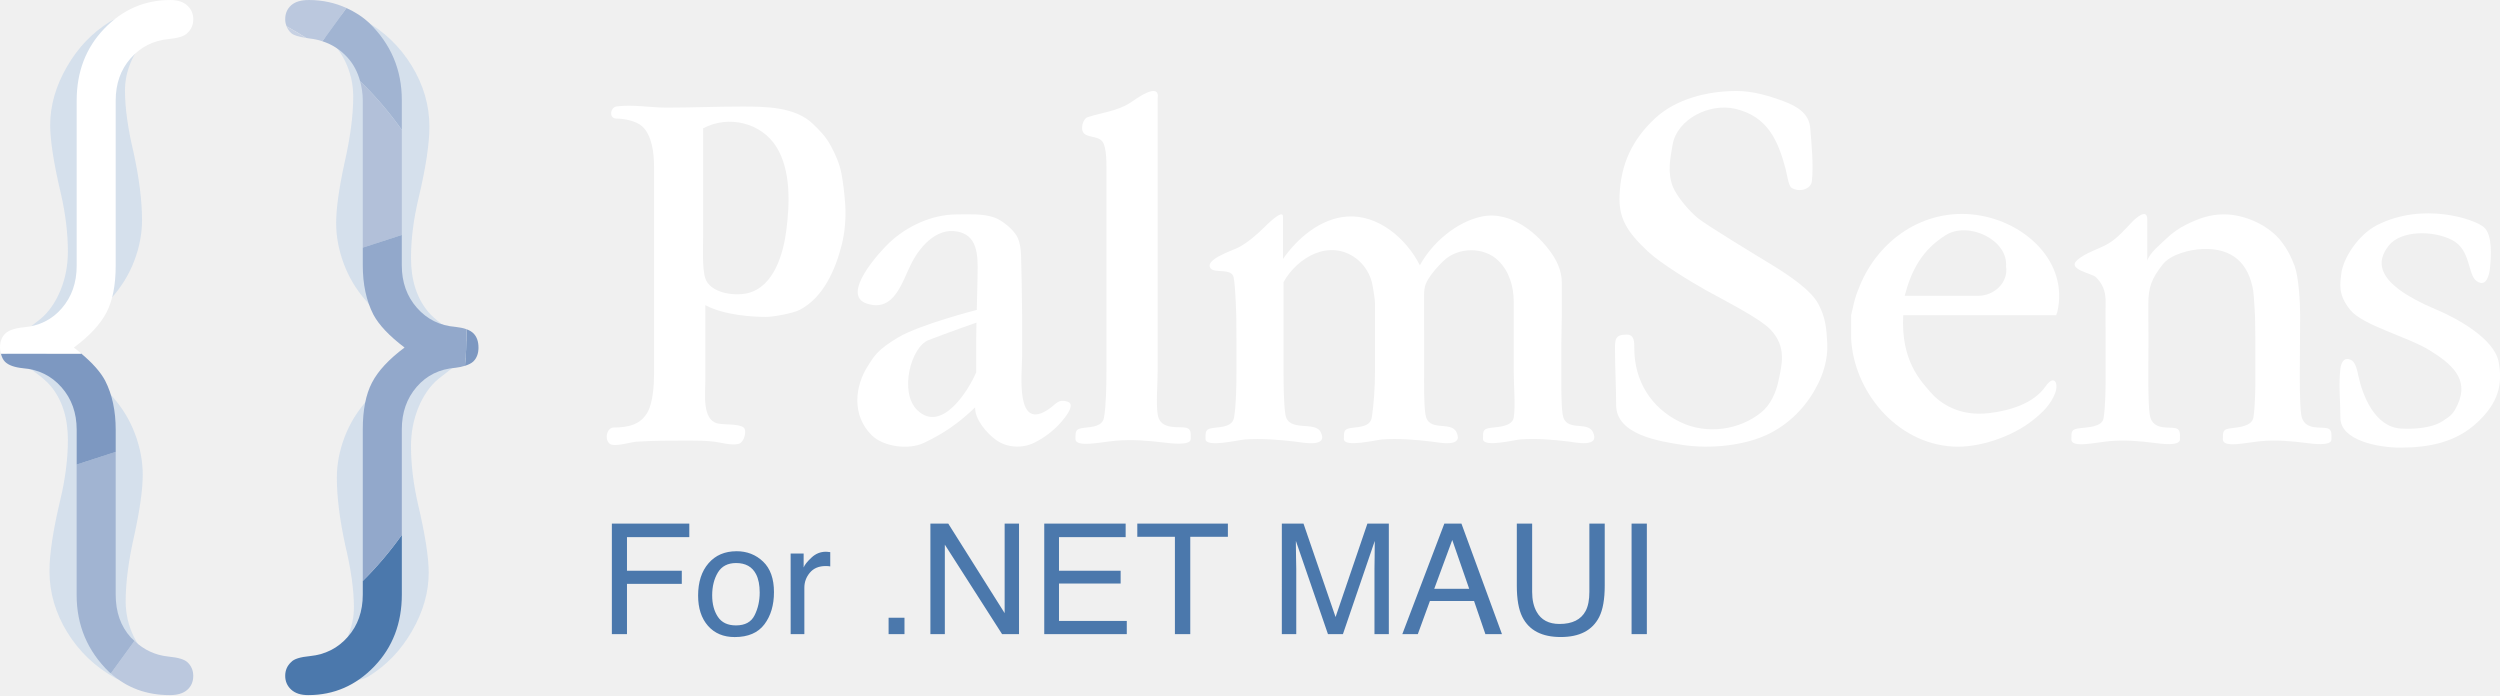
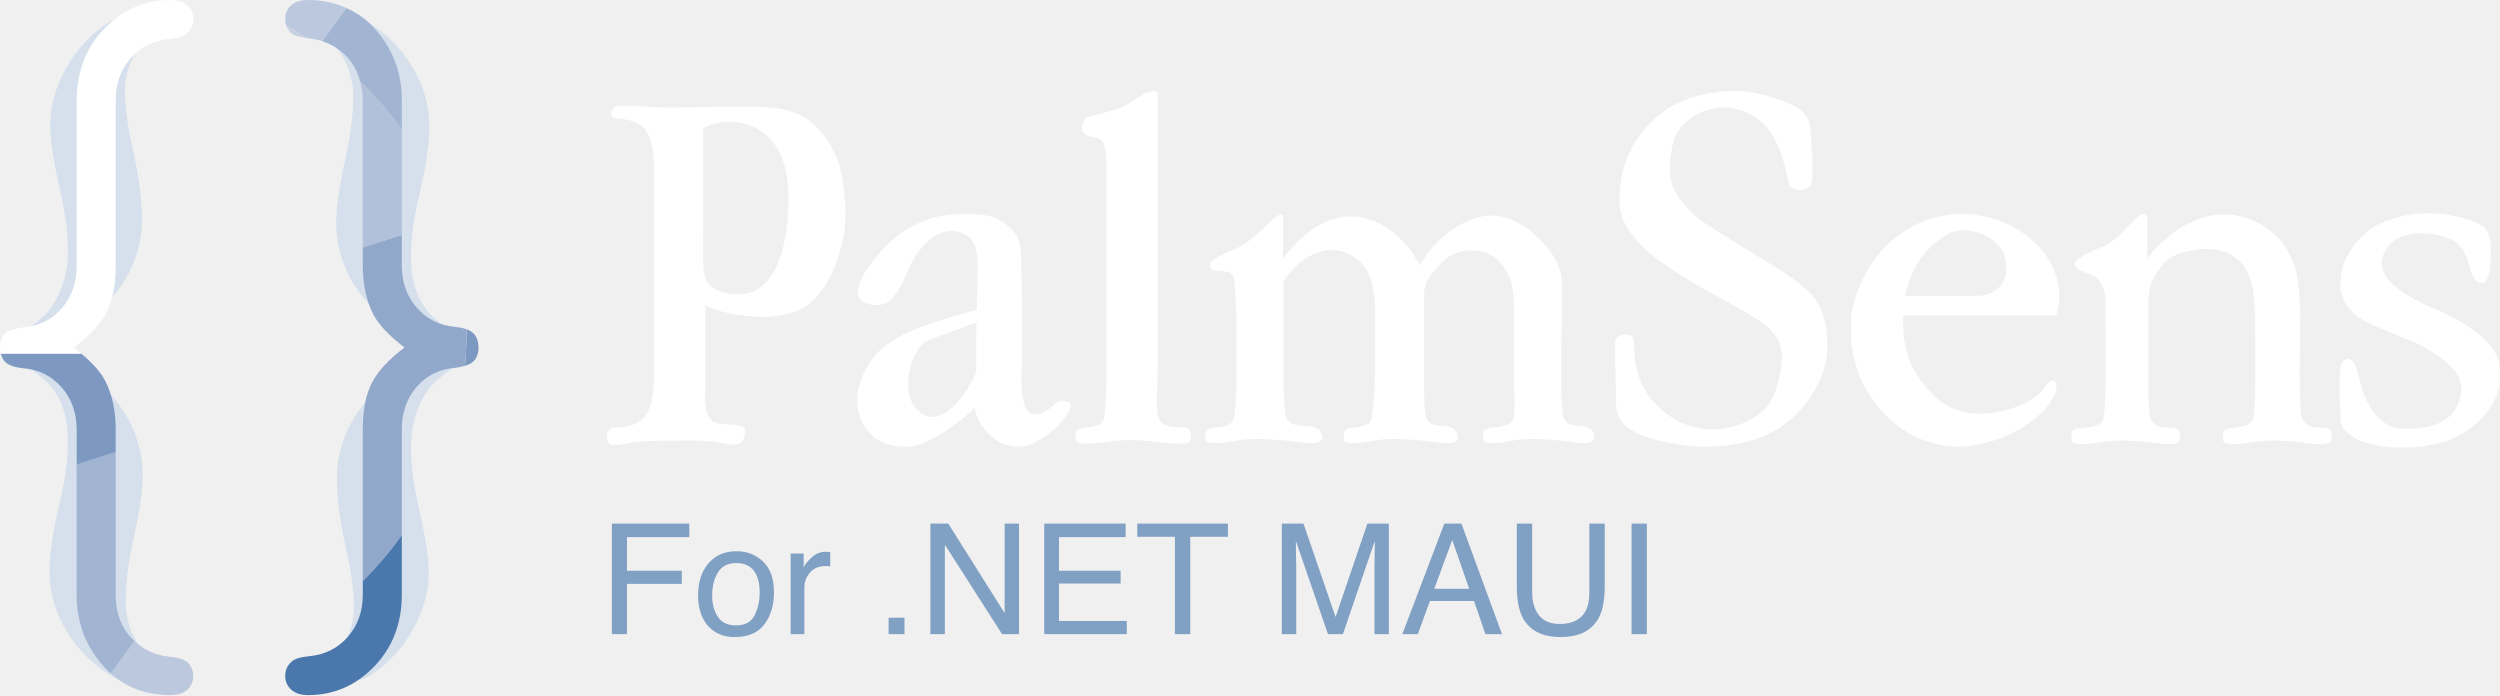
<svg xmlns="http://www.w3.org/2000/svg" width="132.73" height="36.905" version="1.1" viewBox="0 0 132.73 36.905">
  <g transform="translate(-25.93,-20.731)">
    <g fill="#d5e0ec">
      <path d="m36.168 21.653c-0.9 0.178-1.656 0.499-2.273 0.964-0.406 0.342-0.73 0.776-0.969 1.302-0.241 0.526-0.361 1.063-0.361 1.611 0 0.928 0.154 2.035 0.463 3.32 0.295 1.367 0.443 2.556 0.443 3.568 0 0.723-0.139 1.449-0.417 2.172-0.276 0.726-0.691 1.396-1.247 2.011-0.528 0.641-1.108 1.14-1.736 1.495-0.628 0.357-1.51 0.685-2.642 0.986v0.082c1.145 0.369 2.053 0.752 2.725 1.148s1.26 0.894 1.764 1.497c0.519 0.588 0.913 1.244 1.184 1.967 0.269 0.726 0.406 1.442 0.406 2.153 0 0.779-0.148 1.844-0.443 3.199-0.309 1.353-0.463 2.529-0.463 3.525 0 0.67 0.146 1.299 0.435 1.888 0.289 0.586 0.663 1.032 1.117 1.331 0.432 0.357 1.104 0.622 2.014 0.8 0 0-3.064 0.646-4.128 0.051-1.067-0.593-1.912-1.403-2.542-2.428-0.628-1.027-0.941-2.105-0.941-3.24 0-0.916 0.191-2.172 0.571-3.773 0.272-1.133 0.406-2.199 0.406-3.197 0-1.177-0.306-2.134-0.923-2.871-0.615-0.738-2.659-1.92-2.659-1.92s1.595-1.203 2.125-1.627c0.443-0.369 0.797-0.875 1.062-1.516 0.263-0.644 0.395-1.326 0.395-2.052 0-0.969-0.122-1.994-0.369-3.074-0.38-1.613-0.571-2.83-0.571-3.65 0-1.039 0.295-2.071 0.886-3.096s1.334-1.8 2.29-2.399 4.398-0.227 4.398-0.227z" />
      <path d="m41.117 56.86c0.9-0.178 1.656-0.499 2.273-0.964 0.406-0.342 0.73-0.776 0.969-1.302 0.241-0.526 0.361-1.063 0.361-1.611 0-0.928-0.154-2.035-0.463-3.32-0.295-1.367-0.443-2.556-0.443-3.568 0-0.723 0.139-1.449 0.417-2.172 0.276-0.726 0.691-1.396 1.247-2.011 0.528-0.641 1.108-1.14 1.736-1.495 0.628-0.357 1.51-0.685 2.642-0.986v-0.082c-1.145-0.369-2.053-0.752-2.725-1.148s-1.26-0.894-1.764-1.497c-0.519-0.588-0.913-1.244-1.184-1.967-0.269-0.726-0.406-1.442-0.406-2.153 0-0.779 0.148-1.844 0.443-3.199 0.309-1.353 0.463-2.529 0.463-3.525 0-0.67-0.146-1.299-0.435-1.888-0.289-0.586-0.663-1.032-1.117-1.331-0.432-0.357-1.104-0.622-2.014-0.8 0 0 3.064-0.646 4.128-0.051 1.067 0.593 1.912 1.403 2.542 2.428 0.628 1.027 0.941 2.105 0.941 3.24 0 0.916-0.191 2.172-0.571 3.773-0.272 1.133-0.406 2.199-0.406 3.197 0 1.177 0.306 2.134 0.923 2.871 0.615 0.738 2.659 1.92 2.659 1.92s-1.595 1.203-2.125 1.627c-0.443 0.369-0.797 0.875-1.062 1.516-0.263 0.644-0.395 1.326-0.395 2.052 0 0.969 0.122 1.994 0.369 3.074 0.38 1.613 0.571 2.83 0.571 3.65 0 1.039-0.295 2.071-0.886 3.096s-1.334 1.8-2.29 2.399-4.398 0.227-4.398 0.227z" />
    </g>
  </g>
  <g transform="translate(-25.93,-20.731)" display="none">
    <path d="m38.763 62.282c12.15 0 22.132-9.43 23.03-21.354h-46.06c0.898 11.924 10.88 21.354 23.03 21.354z" fill="none" />
    <path d="m10.025 37.588h5.684c0.799-11.423 9.938-20.565 21.352-21.396v-5.697c-14.544 0.846-26.221 12.54-27.036 27.092z" fill="#28295e" />
    <path d="m67.5 40.956h-5.697c-0.831 11.414-9.973 20.553-21.396 21.352v5.684c14.552-0.815 26.246-12.492 27.092-27.036z" fill="#bbc8de" />
  </g>
  <g transform="translate(-25.93,-20.731)">
    <path d="m42.315 20.732c-0.406 0-0.715 0.093-0.926 0.28s-0.317 0.435-0.317 0.743c0 0.136 0.028 0.259 0.074 0.373 0.351 0.197 0.699 0.396 1.036 0.614 0.074 0.011 0.124 0.028 0.207 0.036 0.231 0.024 0.448 0.075 0.657 0.142l1.281-1.763c-0.602-0.273-1.267-0.426-2.011-0.426" fill="#bbc8de" />
    <path d="m44.325 21.158-1.281 1.763c0.511 0.163 0.961 0.449 1.342 0.87 0.32 0.354 0.533 0.775 0.662 1.247 0.815 0.792 1.555 1.657 2.215 2.587v-1.579c0-1.609-0.577-2.974-1.731-4.095-0.362-0.341-0.77-0.595-1.206-0.793" fill="#a1b4d2" />
    <path d="m50.693 38.209 8e-3 0.169c0 0.598-0.029 1.19-0.084 1.774 0.19-0.06 0.348-0.135 0.449-0.236 0.179-0.179 0.268-0.423 0.268-0.731 0-0.325-0.09-0.577-0.268-0.756-0.09-0.09-0.214-0.163-0.373-0.22" fill="#7d98c1" />
    <path d="m47.263 49.131c-0.62 0.874-1.313 1.691-2.072 2.444v0.723c0 0.894-0.264 1.641-0.792 2.242s-1.199 0.943-2.011 1.024c-0.52 0.049-0.853 0.154-0.999 0.317-0.211 0.195-0.317 0.439-0.317 0.731s0.106 0.536 0.317 0.731 0.512 0.293 0.902 0.293c1.365 0 2.535-0.508 3.51-1.524s1.463-2.287 1.463-3.815v-3.167" fill="#4b78ac" />
    <path d="m41.145 22.129c0.052 0.133 0.13 0.253 0.243 0.358 0.136 0.122 0.418 0.202 0.792 0.257-0.337-0.218-0.685-0.418-1.036-0.614" fill="#c7d1e3" />
    <path d="m45.048 25.039c0.087 0.319 0.143 0.658 0.143 1.032v7.809l2.072-0.673v-5.58c-0.659-0.93-1.4-1.795-2.215-2.587" fill="#b2c0d9" />
    <path d="m47.263 33.205-2.072 0.673v0.942c0 1.008 0.187 1.877 0.56 2.608 0.293 0.553 0.845 1.138 1.658 1.755-0.829 0.617-1.406 1.239-1.731 1.865s-0.487 1.45-0.487 2.474v8.053c0.759-0.754 1.452-1.57 2.072-2.444v-5.608c0-0.894 0.264-1.645 0.792-2.255 0.528-0.609 1.215-0.946 2.06-1.011 0.197-0.022 0.356-0.06 0.501-0.106 0.055-0.584 0.084-1.176 0.084-1.774l-8e-3 -0.169c-0.158-0.057-0.351-0.097-0.578-0.122-0.829-0.065-1.511-0.402-2.048-1.012-0.536-0.609-0.804-1.361-0.804-2.255v-1.615" fill="#92a8cb" />
    <path d="m33.07 54.758-1.255 1.726c0.847 0.763 1.888 1.152 3.132 1.152 0.406 0 0.715-0.094 0.926-0.28 0.211-0.187 0.317-0.435 0.317-0.743 0-0.293-0.106-0.537-0.317-0.731-0.163-0.146-0.496-0.244-1-0.293-0.705-0.072-1.303-0.357-1.804-0.831" fill="#bbc8de" />
    <path d="m32.071 44.721-2.072 0.673v6.928c0 1.609 0.577 2.974 1.73 4.095l0.086 0.066 1.255-1.726-0.194-0.181c-0.537-0.593-0.804-1.353-0.804-2.279v-7.577" fill="#a1b4d2" />
    <path d="m30.246 39.504h-4.267c0.041 0.171 0.106 0.323 0.219 0.436 0.179 0.179 0.495 0.293 0.951 0.341 0.829 0.065 1.511 0.402 2.048 1.012 0.536 0.609 0.804 1.361 0.804 2.254v1.848l2.072-0.673v-1.174c0-1.007-0.187-1.877-0.561-2.608-0.241-0.456-0.67-0.935-1.265-1.435" fill="#7d98c1" />
    <path d="m29.853 39.184c0.829-0.617 1.406-1.239 1.731-1.865 0.325-0.625 0.488-1.45 0.488-2.474v-8.775c0-0.894 0.264-1.641 0.792-2.242s1.198-0.943 2.011-1.024c0.52-0.049 0.853-0.154 1-0.317 0.211-0.195 0.317-0.439 0.317-0.731s-0.106-0.536-0.317-0.731c-0.212-0.195-0.512-0.293-0.902-0.293-1.365 0-2.535 0.508-3.51 1.524s-1.462 2.287-1.462 3.815v8.775c0 0.894-0.264 1.645-0.792 2.255-0.528 0.609-1.215 0.946-2.06 1.011-0.455 0.049-0.772 0.163-0.951 0.341s-0.268 0.422-0.268 0.731c0 0.12 0.025 0.22 0.05 0.32h4.267c-0.126-0.106-0.25-0.212-0.393-0.32z" fill="#fff" />
    <g display="none" fill="#4b78ac">
      <path d="m58.483 48.499h3.896v0.665h-3.107v1.886h2.725v0.665h-2.725v2.716h-0.789v-5.931z" />
      <path d="m62.902 52.287c0-0.316 0.044-0.611 0.133-0.885 0.088-0.274 0.221-0.512 0.398-0.714s0.395-0.361 0.652-0.478 0.558-0.175 0.901-0.175c0.337 0 0.637 0.058 0.897 0.175 0.26 0.116 0.479 0.275 0.656 0.478s0.31 0.44 0.399 0.714c0.088 0.274 0.133 0.569 0.133 0.885s-0.044 0.609-0.133 0.88-0.222 0.508-0.399 0.71-0.396 0.361-0.656 0.478-0.56 0.174-0.897 0.174c-0.344 0-0.644-0.058-0.901-0.174-0.258-0.116-0.475-0.275-0.652-0.478s-0.31-0.439-0.398-0.71c-0.089-0.271-0.133-0.565-0.133-0.88zm0.748 0c0 0.26 0.034 0.491 0.104 0.693s0.165 0.371 0.287 0.507 0.265 0.24 0.428 0.312c0.164 0.072 0.336 0.108 0.52 0.108s0.355-0.036 0.519-0.108c0.163-0.072 0.306-0.176 0.428-0.312s0.217-0.305 0.287-0.507 0.104-0.433 0.104-0.693-0.035-0.492-0.104-0.694-0.165-0.372-0.287-0.511c-0.122-0.138-0.265-0.244-0.428-0.316-0.164-0.072-0.336-0.108-0.519-0.108s-0.356 0.036-0.52 0.108c-0.163 0.072-0.306 0.178-0.428 0.316-0.122 0.139-0.217 0.309-0.287 0.511s-0.104 0.434-0.104 0.694z" />
      <path d="m67.878 50.136h0.665v0.905h0.017c0.171-0.349 0.382-0.606 0.631-0.772 0.249-0.167 0.565-0.244 0.947-0.233v0.748c-0.282 0-0.523 0.039-0.723 0.116s-0.36 0.191-0.482 0.34-0.21 0.333-0.266 0.548c-0.056 0.216-0.083 0.46-0.083 0.731v1.911h-0.706z" />
      <path d="m73.095 48.499h2.035c0.914 0 1.617 0.232 2.11 0.698 0.493 0.465 0.739 1.174 0.739 2.126 0 0.499-0.055 0.94-0.166 1.325s-0.282 0.709-0.515 0.972c-0.232 0.263-0.529 0.464-0.889 0.603-0.36 0.138-0.787 0.208-1.279 0.208h-2.035v-5.931zm0.789 5.267h1.312c0.088 0 0.199-7e-3 0.333-0.021 0.133-0.014 0.274-0.047 0.423-0.1 0.15-0.052 0.298-0.128 0.444-0.229 0.147-0.1 0.278-0.235 0.395-0.407 0.116-0.172 0.211-0.386 0.286-0.644 0.075-0.257 0.112-0.569 0.112-0.935 0-0.354-0.035-0.671-0.104-0.951s-0.183-0.517-0.34-0.71-0.361-0.343-0.61-0.449c-0.25-0.105-0.557-0.158-0.922-0.158h-1.329v4.602z" />
      <path d="m82.498 53.068c-0.094 0.477-0.302 0.839-0.624 1.088s-0.727 0.374-1.215 0.374c-0.344 0-0.643-0.057-0.895-0.17-0.253-0.113-0.465-0.27-0.637-0.469s-0.301-0.438-0.387-0.714c-0.086-0.277-0.135-0.579-0.146-0.905 0-0.321 0.05-0.619 0.15-0.893s0.239-0.511 0.419-0.71 0.393-0.354 0.64-0.465c0.246-0.111 0.516-0.167 0.81-0.167 0.382 0 0.699 0.079 0.951 0.237s0.454 0.359 0.606 0.603 0.258 0.509 0.316 0.797 0.082 0.562 0.07 0.822h-3.214c-6e-3 0.188 0.017 0.367 0.066 0.536 0.05 0.169 0.13 0.319 0.241 0.449s0.252 0.234 0.424 0.312c0.171 0.078 0.374 0.116 0.606 0.116 0.293 0 0.537-0.069 0.731-0.208 0.194-0.138 0.321-0.349 0.382-0.631h0.706zm-0.689-1.196c-0.011-0.166-0.048-0.324-0.112-0.474-0.064-0.149-0.15-0.278-0.258-0.386s-0.237-0.194-0.386-0.257-0.31-0.096-0.482-0.096c-0.183 0-0.347 0.032-0.494 0.096-0.146 0.063-0.273 0.151-0.378 0.262s-0.188 0.24-0.249 0.386c-0.061 0.147-0.097 0.303-0.108 0.469z" />
      <path d="m85.223 54.43h-0.756l-1.595-4.294h0.789l1.205 3.58h0.017l1.171-3.58h0.739z" />
      <path d="m91.112 53.068c-0.094 0.477-0.302 0.839-0.624 1.088s-0.727 0.374-1.215 0.374c-0.344 0-0.643-0.057-0.895-0.17-0.253-0.113-0.465-0.27-0.637-0.469s-0.301-0.438-0.387-0.714c-0.086-0.277-0.135-0.579-0.146-0.905 0-0.321 0.05-0.619 0.15-0.893s0.239-0.511 0.419-0.71 0.393-0.354 0.64-0.465c0.246-0.111 0.516-0.167 0.81-0.167 0.382 0 0.699 0.079 0.951 0.237s0.454 0.359 0.606 0.603 0.258 0.509 0.316 0.797 0.082 0.562 0.07 0.822h-3.214c-6e-3 0.188 0.017 0.367 0.066 0.536 0.05 0.169 0.13 0.319 0.241 0.449s0.252 0.234 0.424 0.312c0.171 0.078 0.374 0.116 0.606 0.116 0.293 0 0.537-0.069 0.731-0.208 0.194-0.138 0.321-0.349 0.382-0.631h0.706zm-0.69-1.196c-0.011-0.166-0.048-0.324-0.112-0.474-0.064-0.149-0.15-0.278-0.258-0.386s-0.237-0.194-0.386-0.257-0.31-0.096-0.482-0.096c-0.183 0-0.347 0.032-0.494 0.096-0.146 0.063-0.273 0.151-0.378 0.262s-0.188 0.24-0.249 0.386c-0.061 0.147-0.097 0.303-0.108 0.469z" />
      <path d="m91.942 48.499h0.706v5.931h-0.706z" />
      <path d="m93.512 52.287c0-0.316 0.044-0.611 0.133-0.885 0.088-0.274 0.221-0.512 0.398-0.714s0.395-0.361 0.652-0.478 0.558-0.175 0.901-0.175c0.337 0 0.637 0.058 0.897 0.175 0.26 0.116 0.479 0.275 0.656 0.478s0.31 0.44 0.399 0.714c0.088 0.274 0.133 0.569 0.133 0.885s-0.044 0.609-0.133 0.88-0.222 0.508-0.399 0.71-0.396 0.361-0.656 0.478-0.56 0.174-0.897 0.174c-0.344 0-0.644-0.058-0.901-0.174-0.258-0.116-0.475-0.275-0.652-0.478s-0.31-0.439-0.398-0.71c-0.089-0.271-0.133-0.565-0.133-0.88zm0.748 0c0 0.26 0.034 0.491 0.104 0.693s0.165 0.371 0.287 0.507 0.265 0.24 0.428 0.312c0.164 0.072 0.336 0.108 0.52 0.108s0.355-0.036 0.519-0.108c0.163-0.072 0.306-0.176 0.428-0.312s0.217-0.305 0.287-0.507 0.104-0.433 0.104-0.693-0.035-0.492-0.104-0.694-0.165-0.372-0.287-0.511c-0.122-0.138-0.265-0.244-0.428-0.316-0.164-0.072-0.336-0.108-0.519-0.108s-0.356 0.036-0.52 0.108c-0.163 0.072-0.306 0.178-0.428 0.316-0.122 0.139-0.217 0.309-0.287 0.511s-0.104 0.434-0.104 0.694z" />
      <path d="m98.538 50.136h0.706v0.581h0.017c0.116-0.238 0.299-0.411 0.548-0.519s0.523-0.162 0.822-0.162c0.332 0 0.622 0.061 0.868 0.183s0.451 0.287 0.615 0.494c0.163 0.208 0.287 0.447 0.37 0.718s0.125 0.56 0.125 0.864-0.04 0.593-0.121 0.864c-0.08 0.271-0.202 0.508-0.365 0.71-0.164 0.202-0.369 0.363-0.615 0.481-0.247 0.119-0.533 0.179-0.86 0.179-0.111 0-0.23-0.011-0.357-0.033s-0.254-0.06-0.382-0.112c-0.127-0.052-0.248-0.122-0.361-0.208-0.114-0.086-0.209-0.192-0.287-0.32h-0.017v2.218h-0.706v-5.939zm3.323 2.11c0-0.2-0.026-0.395-0.079-0.586s-0.133-0.361-0.241-0.511-0.247-0.269-0.416-0.357c-0.169-0.089-0.367-0.133-0.594-0.133-0.238 0-0.44 0.047-0.606 0.142s-0.302 0.217-0.407 0.37c-0.105 0.152-0.181 0.325-0.229 0.519-0.047 0.194-0.07 0.39-0.07 0.59 0 0.21 0.025 0.414 0.075 0.61 0.05 0.197 0.129 0.37 0.237 0.519 0.108 0.15 0.248 0.27 0.419 0.362 0.171 0.091 0.379 0.137 0.623 0.137 0.238 0 0.44-0.047 0.606-0.141s0.299-0.219 0.398-0.374c0.1-0.155 0.172-0.332 0.216-0.531 0.044-0.2 0.066-0.404 0.066-0.615z" />
      <path d="m107.11 53.068c-0.094 0.477-0.302 0.839-0.624 1.088s-0.727 0.374-1.215 0.374c-0.344 0-0.643-0.057-0.895-0.17-0.253-0.113-0.465-0.27-0.637-0.469s-0.301-0.438-0.387-0.714c-0.086-0.277-0.135-0.579-0.146-0.905 0-0.321 0.05-0.619 0.15-0.893s0.239-0.511 0.419-0.71 0.393-0.354 0.64-0.465c0.246-0.111 0.516-0.167 0.81-0.167 0.382 0 0.699 0.079 0.951 0.237s0.454 0.359 0.606 0.603 0.258 0.509 0.316 0.797 0.082 0.562 0.07 0.822h-3.214c-6e-3 0.188 0.017 0.367 0.066 0.536 0.05 0.169 0.13 0.319 0.241 0.449s0.252 0.234 0.424 0.312c0.171 0.078 0.374 0.116 0.606 0.116 0.293 0 0.537-0.069 0.731-0.208 0.194-0.138 0.321-0.349 0.382-0.631h0.706zm-0.689-1.196c-0.011-0.166-0.048-0.324-0.112-0.474-0.064-0.149-0.15-0.278-0.258-0.386s-0.237-0.194-0.386-0.257-0.31-0.096-0.482-0.096c-0.183 0-0.347 0.032-0.494 0.096-0.146 0.063-0.273 0.151-0.378 0.262s-0.188 0.24-0.249 0.386c-0.061 0.147-0.097 0.303-0.108 0.469z" />
      <path d="m107.88 50.136h0.665v0.905h0.017c0.171-0.349 0.382-0.606 0.631-0.772 0.249-0.167 0.565-0.244 0.947-0.233v0.748c-0.282 0-0.523 0.039-0.723 0.116s-0.36 0.191-0.482 0.34-0.21 0.333-0.266 0.548c-0.056 0.216-0.083 0.46-0.083 0.731v1.911h-0.706z" />
      <path d="m111.1 53.076c6e-3 0.161 0.042 0.293 0.108 0.399 0.066 0.105 0.153 0.189 0.262 0.253 0.108 0.064 0.229 0.11 0.365 0.137 0.136 0.028 0.275 0.042 0.419 0.042 0.111 0 0.227-8e-3 0.349-0.025s0.234-0.047 0.336-0.091 0.187-0.109 0.253-0.195c0.066-0.085 0.1-0.195 0.1-0.328 0-0.138-0.041-0.25-0.121-0.336-0.08-0.085-0.186-0.156-0.315-0.212-0.13-0.055-0.28-0.101-0.449-0.137s-0.342-0.073-0.519-0.112-0.349-0.086-0.515-0.141-0.316-0.127-0.449-0.216-0.24-0.202-0.32-0.341c-0.08-0.138-0.12-0.31-0.12-0.515 0-0.216 0.048-0.401 0.145-0.557 0.097-0.155 0.222-0.281 0.374-0.378s0.324-0.169 0.515-0.216 0.38-0.071 0.569-0.071c0.238 0 0.461 0.021 0.668 0.062 0.208 0.042 0.391 0.114 0.548 0.216 0.158 0.103 0.284 0.241 0.378 0.416s0.15 0.392 0.167 0.652h-0.706c-0.011-0.138-0.049-0.253-0.112-0.345-0.064-0.091-0.141-0.165-0.232-0.22-0.092-0.056-0.194-0.096-0.308-0.121s-0.229-0.038-0.345-0.038c-0.105 0-0.212 9e-3 -0.32 0.025s-0.207 0.046-0.295 0.088-0.161 0.099-0.216 0.171c-0.056 0.072-0.083 0.162-0.083 0.268 0 0.128 0.042 0.231 0.128 0.309s0.195 0.144 0.328 0.197 0.283 0.098 0.449 0.134 0.333 0.074 0.499 0.112c0.177 0.039 0.35 0.085 0.519 0.141s0.318 0.128 0.449 0.22c0.13 0.091 0.235 0.206 0.315 0.343 0.08 0.138 0.121 0.309 0.121 0.514 0 0.254-0.054 0.468-0.162 0.642s-0.249 0.313-0.424 0.418c-0.174 0.104-0.371 0.179-0.589 0.224-0.219 0.044-0.437 0.066-0.652 0.066-0.244 0-0.472-0.026-0.685-0.079s-0.403-0.136-0.569-0.25c-0.166-0.113-0.299-0.263-0.398-0.449-0.1-0.185-0.155-0.411-0.167-0.677h0.706z" />
    </g>
    <g fill="#fff">
      <path d="m122.46 36.856c-0.377-0.718-1.556-1.521-2.592-2.145-0.655-0.396-3.306-2.005-3.796-2.4-0.45-0.362-1.13-1.165-1.326-1.666-0.29-0.741-0.152-1.456-0.015-2.228 0.241-1.369 1.96-2.227 3.328-1.909 1.709 0.397 2.272 1.679 2.671 3.189 0.058 0.218 0.155 0.906 0.313 1.004 0.423 0.262 1.043 0.08 1.086-0.366 0.088-0.904-0.018-1.89-0.089-2.797-0.063-0.773-0.666-1.154-1.43-1.437-0.782-0.293-1.632-0.539-2.485-0.539-1.544 0-3.222 0.418-4.343 1.469-1.217 1.141-1.8 2.438-1.867 4.067-0.05 1.195 0.364 1.914 1.507 2.986 0.691 0.646 2.297 1.616 3.091 2.062 0.794 0.445 2.798 1.449 3.396 2.063 0.916 0.943 0.609 1.922 0.444 2.744-0.126 0.618-0.428 1.275-0.906 1.665-1.144 0.936-2.876 1.203-4.281 0.534-1.599-0.761-2.468-2.225-2.468-3.923 0-0.337 0.012-0.734-0.404-0.734-0.61 0-0.621 0.243-0.621 0.784 0 0.986 0.061 1.967 0.061 2.953 0 1.581 2.292 1.931 3.524 2.12 1.502 0.231 3.423 0.04 4.733-0.664 1.109-0.594 1.935-1.512 2.471-2.595 0.22-0.445 0.527-1.239 0.481-2.132s-0.105-1.391-0.481-2.106z" />
      <path d="m63.378 36.933c1.025 0.544 2.547 0.624 3.218 0.624 0.395 0 1.436-0.192 1.788-0.373 1.259-0.649 1.903-2.145 2.23-3.435 0.175-0.691 0.236-1.436 0.191-2.147-0.03-0.485-0.11-1.2-0.205-1.68-0.092-0.468-0.298-0.968-0.561-1.45-0.276-0.503-0.55-0.775-0.943-1.157-0.949-0.923-2.542-0.927-3.79-0.927-1.34 0-2.68 0.057-3.987 0.057-0.882 0-1.747-0.175-2.644-0.065-0.345 0.041-0.44 0.646-0.015 0.646 0.405 0 1.047 0.126 1.357 0.405 0.535 0.479 0.637 1.461 0.637 2.103v11.122c0 0.538-0.067 1.421-0.313 1.903-0.358 0.705-1.03 0.87-1.828 0.87-0.374 0-0.503 0.65-0.205 0.867 0.248 0.182 1.128-0.098 1.414-0.115 0.924-0.059 1.853-0.059 2.781-0.059 0.453 0 0.9 5e-3 1.349 0.059 0.405 0.049 0.904 0.217 1.293 0.115 0.316-0.081 0.446-0.727 0.265-0.868-0.271-0.213-1.02-0.128-1.395-0.219-0.816-0.202-0.638-1.605-0.638-2.22v-4.054zm-0.119-9.389c1.352-0.719 3.092-0.298 3.892 0.986 0.776 1.246 0.706 3.018 0.53 4.405-0.154 1.207-0.633 3.022-2.064 3.362-0.75 0.177-1.987-0.031-2.239-0.783-0.172-0.512-0.118-1.625-0.118-2.216v-5.753z" />
      <path d="m82.603 42.053c-0.476-0.147-0.586 0.105-0.934 0.357-1.872 1.347-1.473-1.876-1.473-2.742v-2.235c0-0.735-0.042-2.947-0.057-3.182-0.017-0.289-0.047-0.592-0.17-0.877-0.186-0.442-0.854-0.963-1.247-1.095-0.638-0.215-1.293-0.165-1.983-0.165-1.334 0-2.675 0.625-3.625 1.533-0.482 0.461-2.579 2.74-1.163 3.202 1.479 0.485 1.879-1.192 2.381-2.161 0.491-0.95 1.466-2.037 2.691-1.588 0.959 0.351 0.804 1.665 0.804 2.488 0 0.194-0.02 0.814-0.038 1.596 0 0-3.009 0.774-4.157 1.452-1.146 0.678-1.311 1.04-1.595 1.475-0.75 1.145-0.879 2.675 0.169 3.722 0.624 0.622 1.969 0.798 2.779 0.411 1.079-0.515 1.845-1.05 2.717-1.886-0.03 0.632 0.632 1.4 1.134 1.748 0.564 0.394 1.354 0.444 1.987 0.139 0.645-0.314 1.217-0.781 1.64-1.343 0.128-0.168 0.545-0.723 0.141-0.848zm-4.844-3.367v1.808c-0.393 0.948-1.837 3.269-3.129 2.011-0.973-0.945-0.34-3.355 0.598-3.718 0.937-0.363 2.544-0.93 2.544-0.93-8e-3 0.323-0.013 0.828-0.013 0.828z" />
      <path d="m87.393 37.609v-11.633c0.15-0.986-1.247 0.08-1.475 0.223-0.688 0.433-1.477 0.504-2.238 0.751-0.27 0.089-0.408 0.66-0.197 0.864 0.268 0.264 0.86 0.097 1.048 0.558 0.18 0.443 0.142 1.327 0.142 1.94v10.132c0 0.818-0.02 1.827-0.129 2.453-0.082 0.478-0.63 0.497-1.047 0.546-0.466 0.057-0.468 0.15-0.468 0.593 0 0.478 1.349 0.162 2.141 0.094 0.883-0.076 1.695-5e-3 2.573 0.098 0.268 0.031 1.409 0.19 1.405-0.19-3e-3 -0.323 0.065-0.594-0.404-0.617s-1.237 0.064-1.351-0.69c-0.093-0.619 0-1.597 0-2.361v-2.76z" />
      <path d="m108.85 37.609v-1.869c0-0.67-0.304-1.22-0.566-1.592-0.679-0.965-2.104-2.251-3.683-1.921-1.325 0.276-2.626 1.374-3.287 2.589-0.722-1.425-2.209-2.698-3.853-2.589-1.437 0.096-2.666 1.174-3.415 2.255v-2.255c0-0.445-0.944 0.526-1.004 0.584-0.398 0.39-0.91 0.837-1.413 1.085-0.298 0.147-1.784 0.626-1.42 1.088 0.211 0.268 1.114-0.034 1.218 0.474 0.106 0.506 0.141 2.152 0.141 2.152l8e-3 1.275v1.56c0 0.818-0.02 1.827-0.128 2.453-0.082 0.478-0.631 0.497-1.047 0.546-0.467 0.057-0.468 0.15-0.468 0.593 0 0.478 1.747 0.049 2.096 0.025 0.885-0.06 1.786 0.012 2.663 0.114 0.372 0.043 1.782 0.346 1.358-0.503-0.306-0.617-1.729 0.036-1.877-0.943-0.091-0.619-0.097-1.597-0.097-2.361v-4.661c0.727-1.31 2.429-2.302 3.835-1.27 0.44 0.323 0.815 0.866 0.909 1.548 0.04 0.295 0.112 0.587 0.112 0.891v3.567c0 0.818-0.067 1.827-0.172 2.453-0.08 0.478-0.616 0.497-1.024 0.546-0.454 0.057-0.456 0.15-0.456 0.593 0 0.478 1.704 0.049 2.047 0.025 0.863-0.06 1.744 0.012 2.6 0.114 0.364 0.043 1.74 0.346 1.328-0.503-0.299-0.617-1.502 0.036-1.646-0.943-0.09-0.619-0.069-1.597-0.069-2.361v-1.485l-3e-3 -1.275v-0.926c0-0.471-0.023-0.742 0.228-1.143 0.225-0.36 0.493-0.651 0.792-0.946 0.766-0.753 2.16-0.779 2.933-0.014 0.577 0.571 0.807 1.383 0.807 2.176v3.687c0 0.818 0.101 1.827 0 2.453-0.08 0.478-0.789 0.497-1.189 0.546-0.443 0.057-0.444 0.15-0.444 0.593 0 0.478 1.665 0.049 2 0.025 0.843-0.06 1.704 0.012 2.541 0.114 0.354 0.043 1.699 0.346 1.297-0.503-0.292-0.617-1.468 0.036-1.609-0.943-0.087-0.619-0.067-1.597-0.067-2.361v-1.485l0.021-1.275z" />
      <path d="m132 37.132c-0.011 0.03 0 0 0 0z" />
      <path d="m130.85 32.14c-2.809-0.375-5.199 1.364-6.178 3.759-0.143 0.354-0.242 0.601-0.323 0.963-0.067 0.296-0.138 0.602-0.138 0.602v1.229c0.125 2.768 2.368 5.566 5.393 5.747 1.393 0.085 3.153-0.529 4.236-1.385 0.541-0.426 0.979-0.858 1.205-1.461 0.188-0.504-0.041-1.022-0.513-0.348-0.644 0.924-1.928 1.294-3.013 1.42-1.596 0.185-2.609-0.543-3.106-1.125s-1.57-1.652-1.437-4.076h8.121c6e-3 -0.02 0.021-0.06 0.058-0.168 0.625-2.646-1.719-4.811-4.306-5.155zm0.105 4.296h-3.902c0.36-1.373 0.931-2.438 2.182-3.223 1.187-0.744 3.317 0.237 3.2 1.666 0.133 0.844-0.623 1.557-1.481 1.557z" />
      <path d="m155.25 37.156c-3.311-1.4-3.152-2.562-2.489-3.394 0.644-0.807 2.355-0.809 3.358-0.286 1.02 0.532 0.803 1.835 1.308 2.183 0.521 0.359 0.668-0.361 0.702-0.71 0.059-0.598 0.143-1.75-0.324-2.154-0.515-0.446-3.261-1.349-5.68-0.108-0.994 0.51-1.804 1.766-1.894 2.592-0.059 0.536-0.184 1.095 0.485 1.914 0.67 0.818 3.047 1.42 4.195 2.128s2.127 1.51 1.506 2.875c-0.219 0.479-0.339 0.601-0.835 0.911-0.588 0.367-1.541 0.414-2.179 0.377-1.391-0.078-2.042-1.766-2.261-2.791-0.046-0.223-0.132-0.702-0.367-0.836-0.402-0.225-0.552 0.155-0.588 0.439-0.104 0.848 0 1.764 0 2.618 0 1.219 2.065 1.583 3.152 1.583 1.584 0 3.009-0.293 4.13-1.353 1.092-1.025 1.344-1.983 1.119-3.196-0.225-1.212-2.126-2.281-3.338-2.794z" />
      <path d="m148.05 37.501c0-0.743-0.079-2.072-0.298-2.66-0.19-0.506-0.372-0.845-0.652-1.225-0.688-0.936-2.005-1.504-3.087-1.504-0.755 0-1.314 0.206-1.984 0.529-0.383 0.186-0.775 0.456-1.077 0.752-0.326 0.319-0.861 0.725-1.02 1.17v-2.187c0-0.592-0.573-0.099-0.793 0.126-0.378 0.39-0.783 0.874-1.263 1.156-0.521 0.308-1.27 0.498-1.696 0.915-0.475 0.467 0.831 0.682 1.02 0.868 0.36 0.353 0.503 0.727 0.52 1.198 4e-3 0.171-2e-3 0.836-2e-3 0.836l2e-3 1.281v2.283c0 0.167-4e-3 1.269-0.107 1.895-0.077 0.478-0.876 0.482-1.269 0.532-0.439 0.057-0.441 0.15-0.441 0.593 0 0.478 1.271 0.162 2.017 0.094 0.832-0.076 1.597-5e-3 2.424 0.098 0.252 0.031 1.327 0.19 1.324-0.19-3e-3 -0.323 0.061-0.594-0.381-0.617s-1.118 0.042-1.226-0.712c-0.088-0.619-0.072-2.094-0.072-2.374 0-0.41 8e-3 -1.616 8e-3 -1.616l-8e-3 -1.282v-0.557c0-0.965 0.184-1.375 0.749-2.115 0.427-0.562 1.475-0.812 2.141-0.837 1.572-0.059 2.431 0.755 2.677 2.203 0.035 0.209 0.098 1.347 0.098 1.347l0.017 1.24v2.283s0 1.24-0.102 1.866c-0.077 0.478-0.789 0.527-1.182 0.576-0.439 0.057-0.441 0.15-0.441 0.593 0 0.478 1.271 0.162 2.017 0.094 0.832-0.076 1.597-5e-3 2.424 0.098 0.252 0.031 1.327 0.19 1.324-0.19-3e-3 -0.323 0.061-0.594-0.381-0.617s-1.118 0.042-1.226-0.712c-0.088-0.619-0.072-2.094-0.072-2.374 0 0 0.017-2.113 0.017-2.856z" />
    </g>
-     <g fill="#4b78ac" stroke-width="1.028">
+     <g fill="#80a0c4" stroke-width="1.028">
      <path transform="matrix(1.0051 0 0 .99494 25.93 20.731)" d="m32.32 27.941h4.091v0.723h-3.292v1.791h2.895v0.703h-2.895v2.682h-0.799zm6.556 5.432q0.719 0 0.984-0.542 0.269-0.546 0.269-1.212 0-0.602-0.193-0.98-0.305-0.594-1.052-0.594-0.662 0-0.964 0.506-0.301 0.506-0.301 1.22 0 0.687 0.301 1.144 0.301 0.458 0.956 0.458zm0.028-3.959q0.831 0 1.405 0.554 0.574 0.554 0.574 1.63 0 1.04-0.506 1.718-0.506 0.679-1.57 0.679-0.887 0-1.409-0.598-0.522-0.602-0.522-1.614 0-1.084 0.55-1.726 0.55-0.642 1.478-0.642zm-0.024 0.02m2.883 0.104h0.687v0.743q0.084-0.217 0.414-0.526 0.329-0.313 0.759-0.313 0.02 0 0.068 4e-3t0.165 0.016v0.763q-0.064-0.012-0.12-0.016-0.052-4e-3 -0.116-4e-3 -0.546 0-0.839 0.353-0.293 0.349-0.293 0.807v2.473h-0.723zm5.175 3.425h0.839v0.875h-0.839zm2.208-5.023h0.943l2.979 4.778v-4.778h0.759v5.898h-0.895l-3.023-4.774v4.774h-0.763zm2.288 0m3.726 0h4.3v0.723h-3.521v1.791h3.256v0.683h-3.256v1.999h3.581v0.703h-4.36zm2.18 0m7.52 0v0.703h-1.987v5.195h-0.811v-5.195h-1.987v-0.703zm2.85 0h1.144l1.694 4.986 1.682-4.986h1.132v5.898h-0.759v-3.481q0-0.181 8e-3 -0.598 8e-3 -0.418 8e-3 -0.895l-1.682 4.974h-0.791l-1.694-4.974v0.181q0 0.217 8e-3 0.662 0.012 0.442 0.012 0.65v3.481h-0.763zm9.897 3.481-0.895-2.606-0.952 2.606zm-1.313-3.481h0.903l2.14 5.898h-0.875l-0.598-1.766h-2.333l-0.638 1.766h-0.819zm0.414 0m4.224 0v3.646q0 0.642 0.241 1.068 0.357 0.642 1.204 0.642 1.016 0 1.381-0.695 0.197-0.377 0.197-1.016v-3.646h0.811v3.312q0 1.088-0.293 1.674-0.538 1.068-2.031 1.068t-2.027-1.068q-0.293-0.586-0.293-1.674v-3.312zm1.514 0m3.738 0h0.807v5.898h-0.807z" aria-label="For .NET MAUI" />
    </g>
  </g>
</svg>
